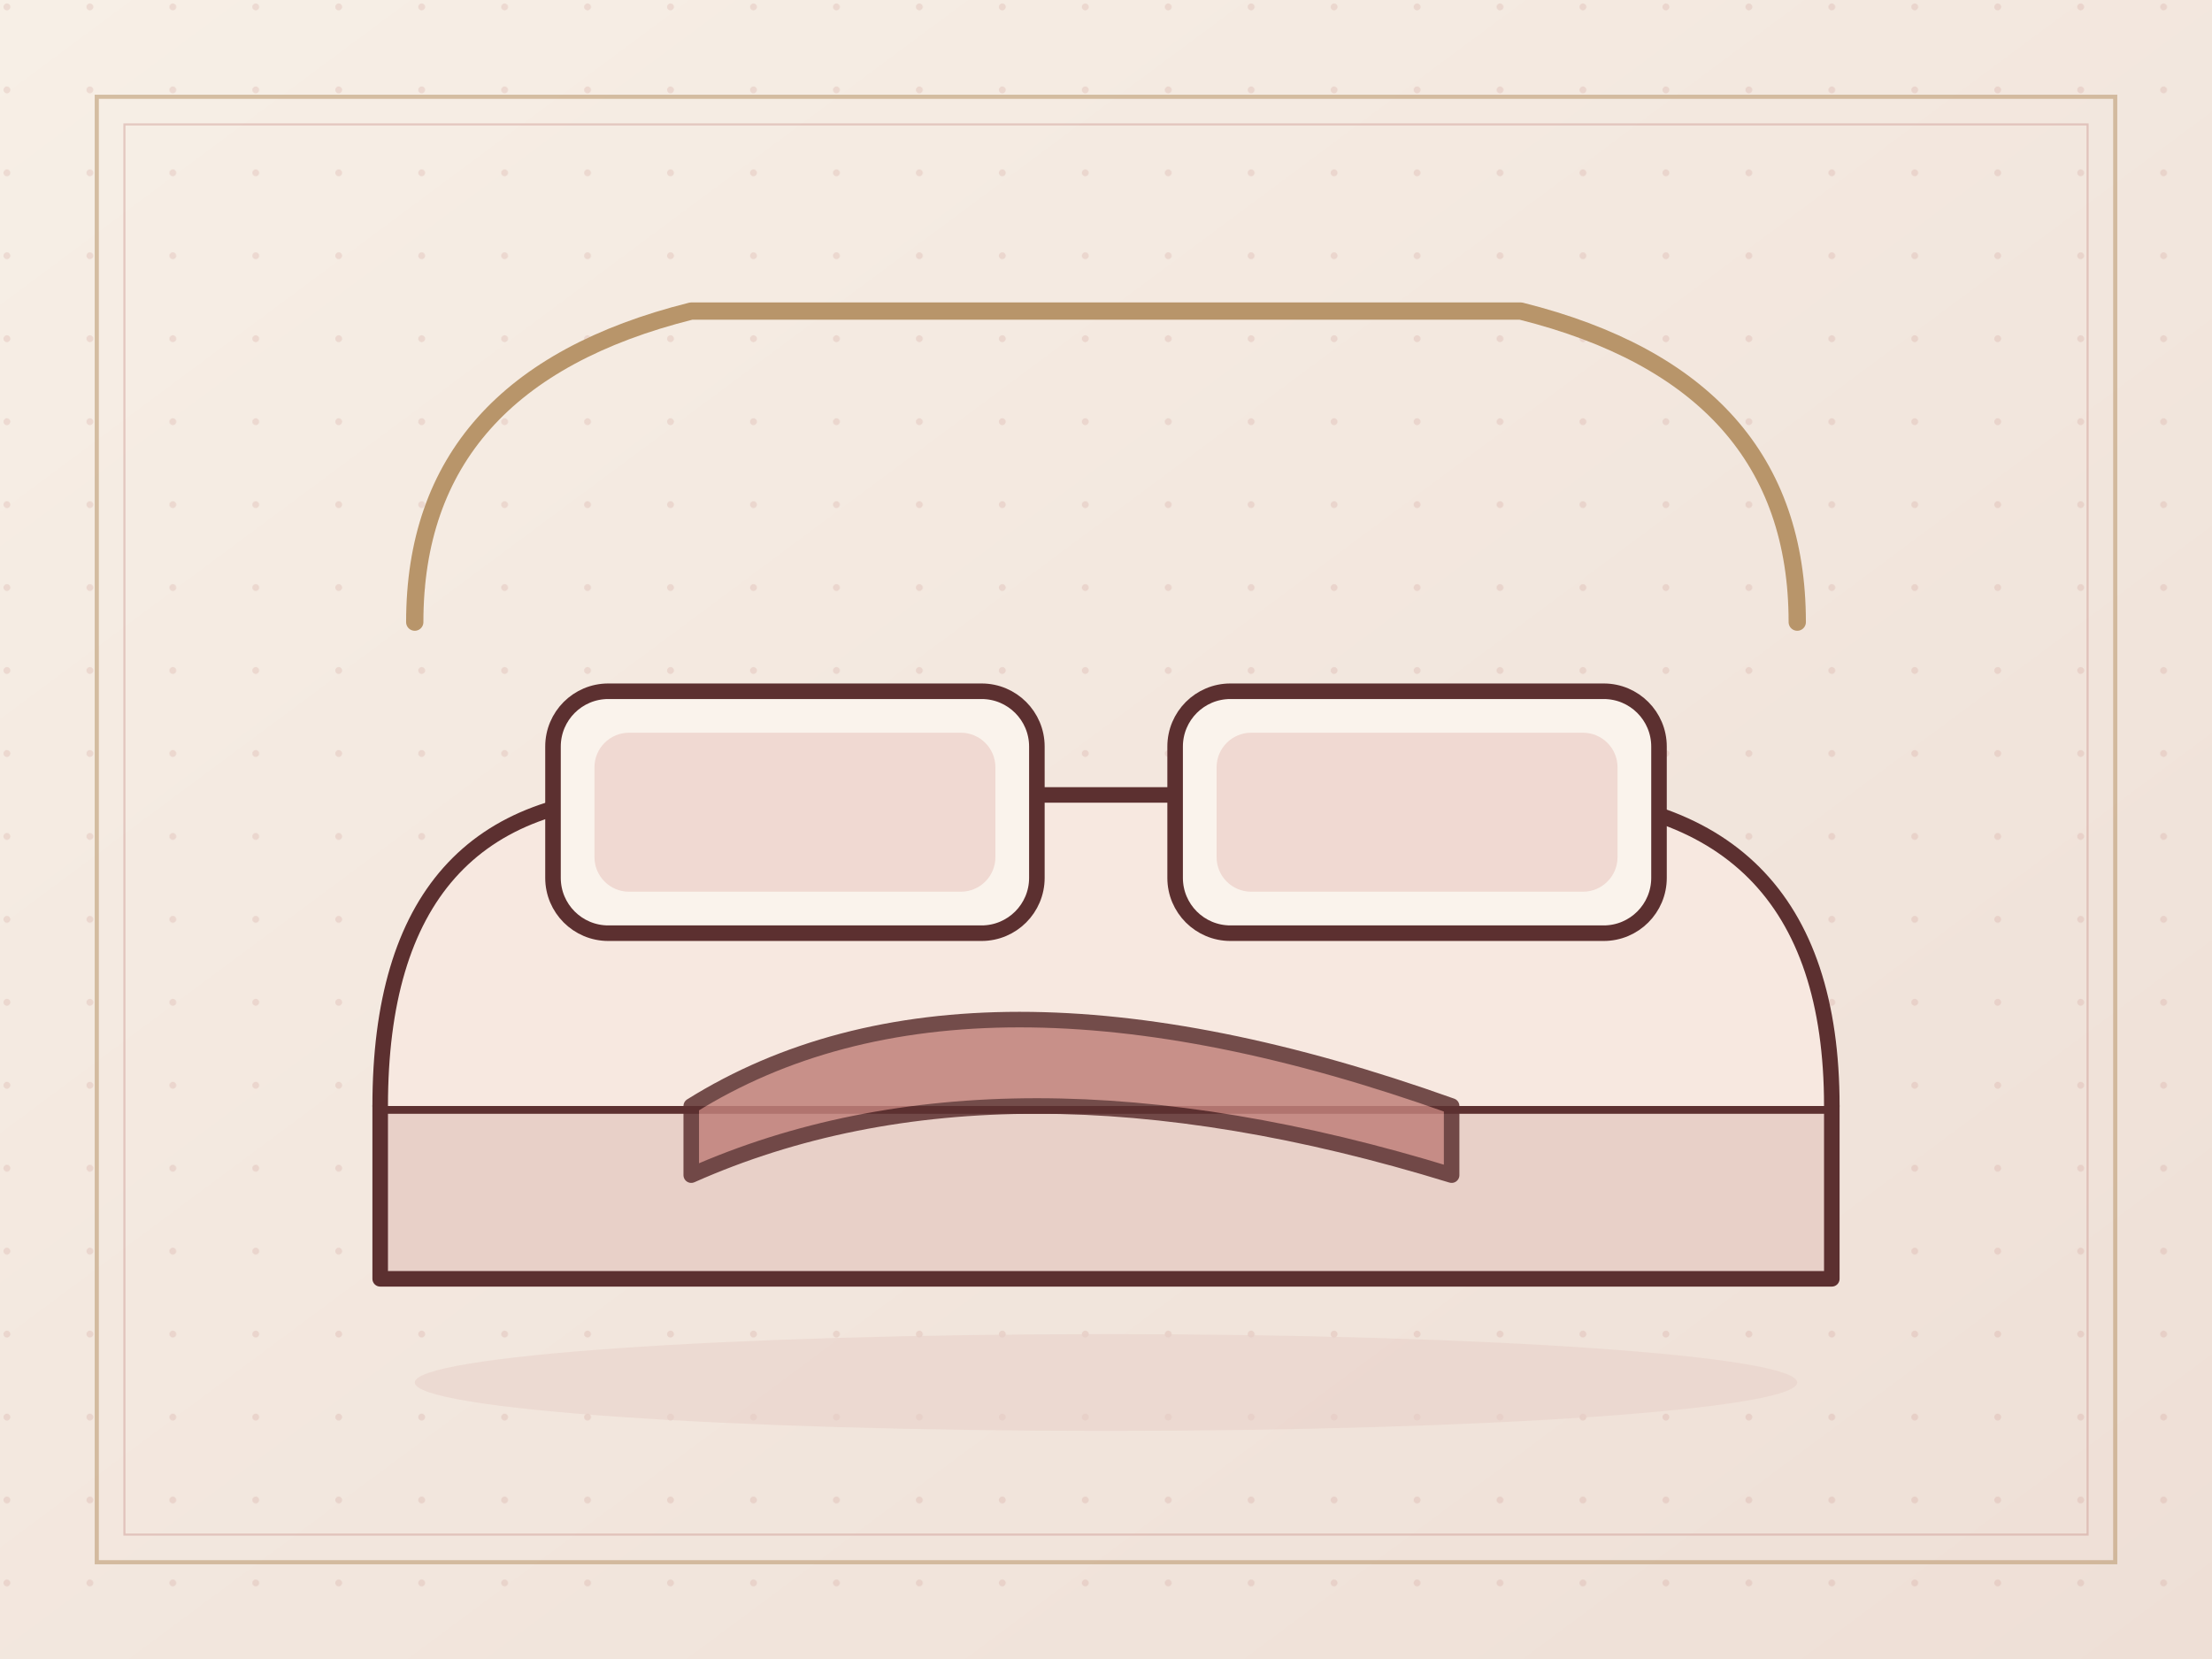
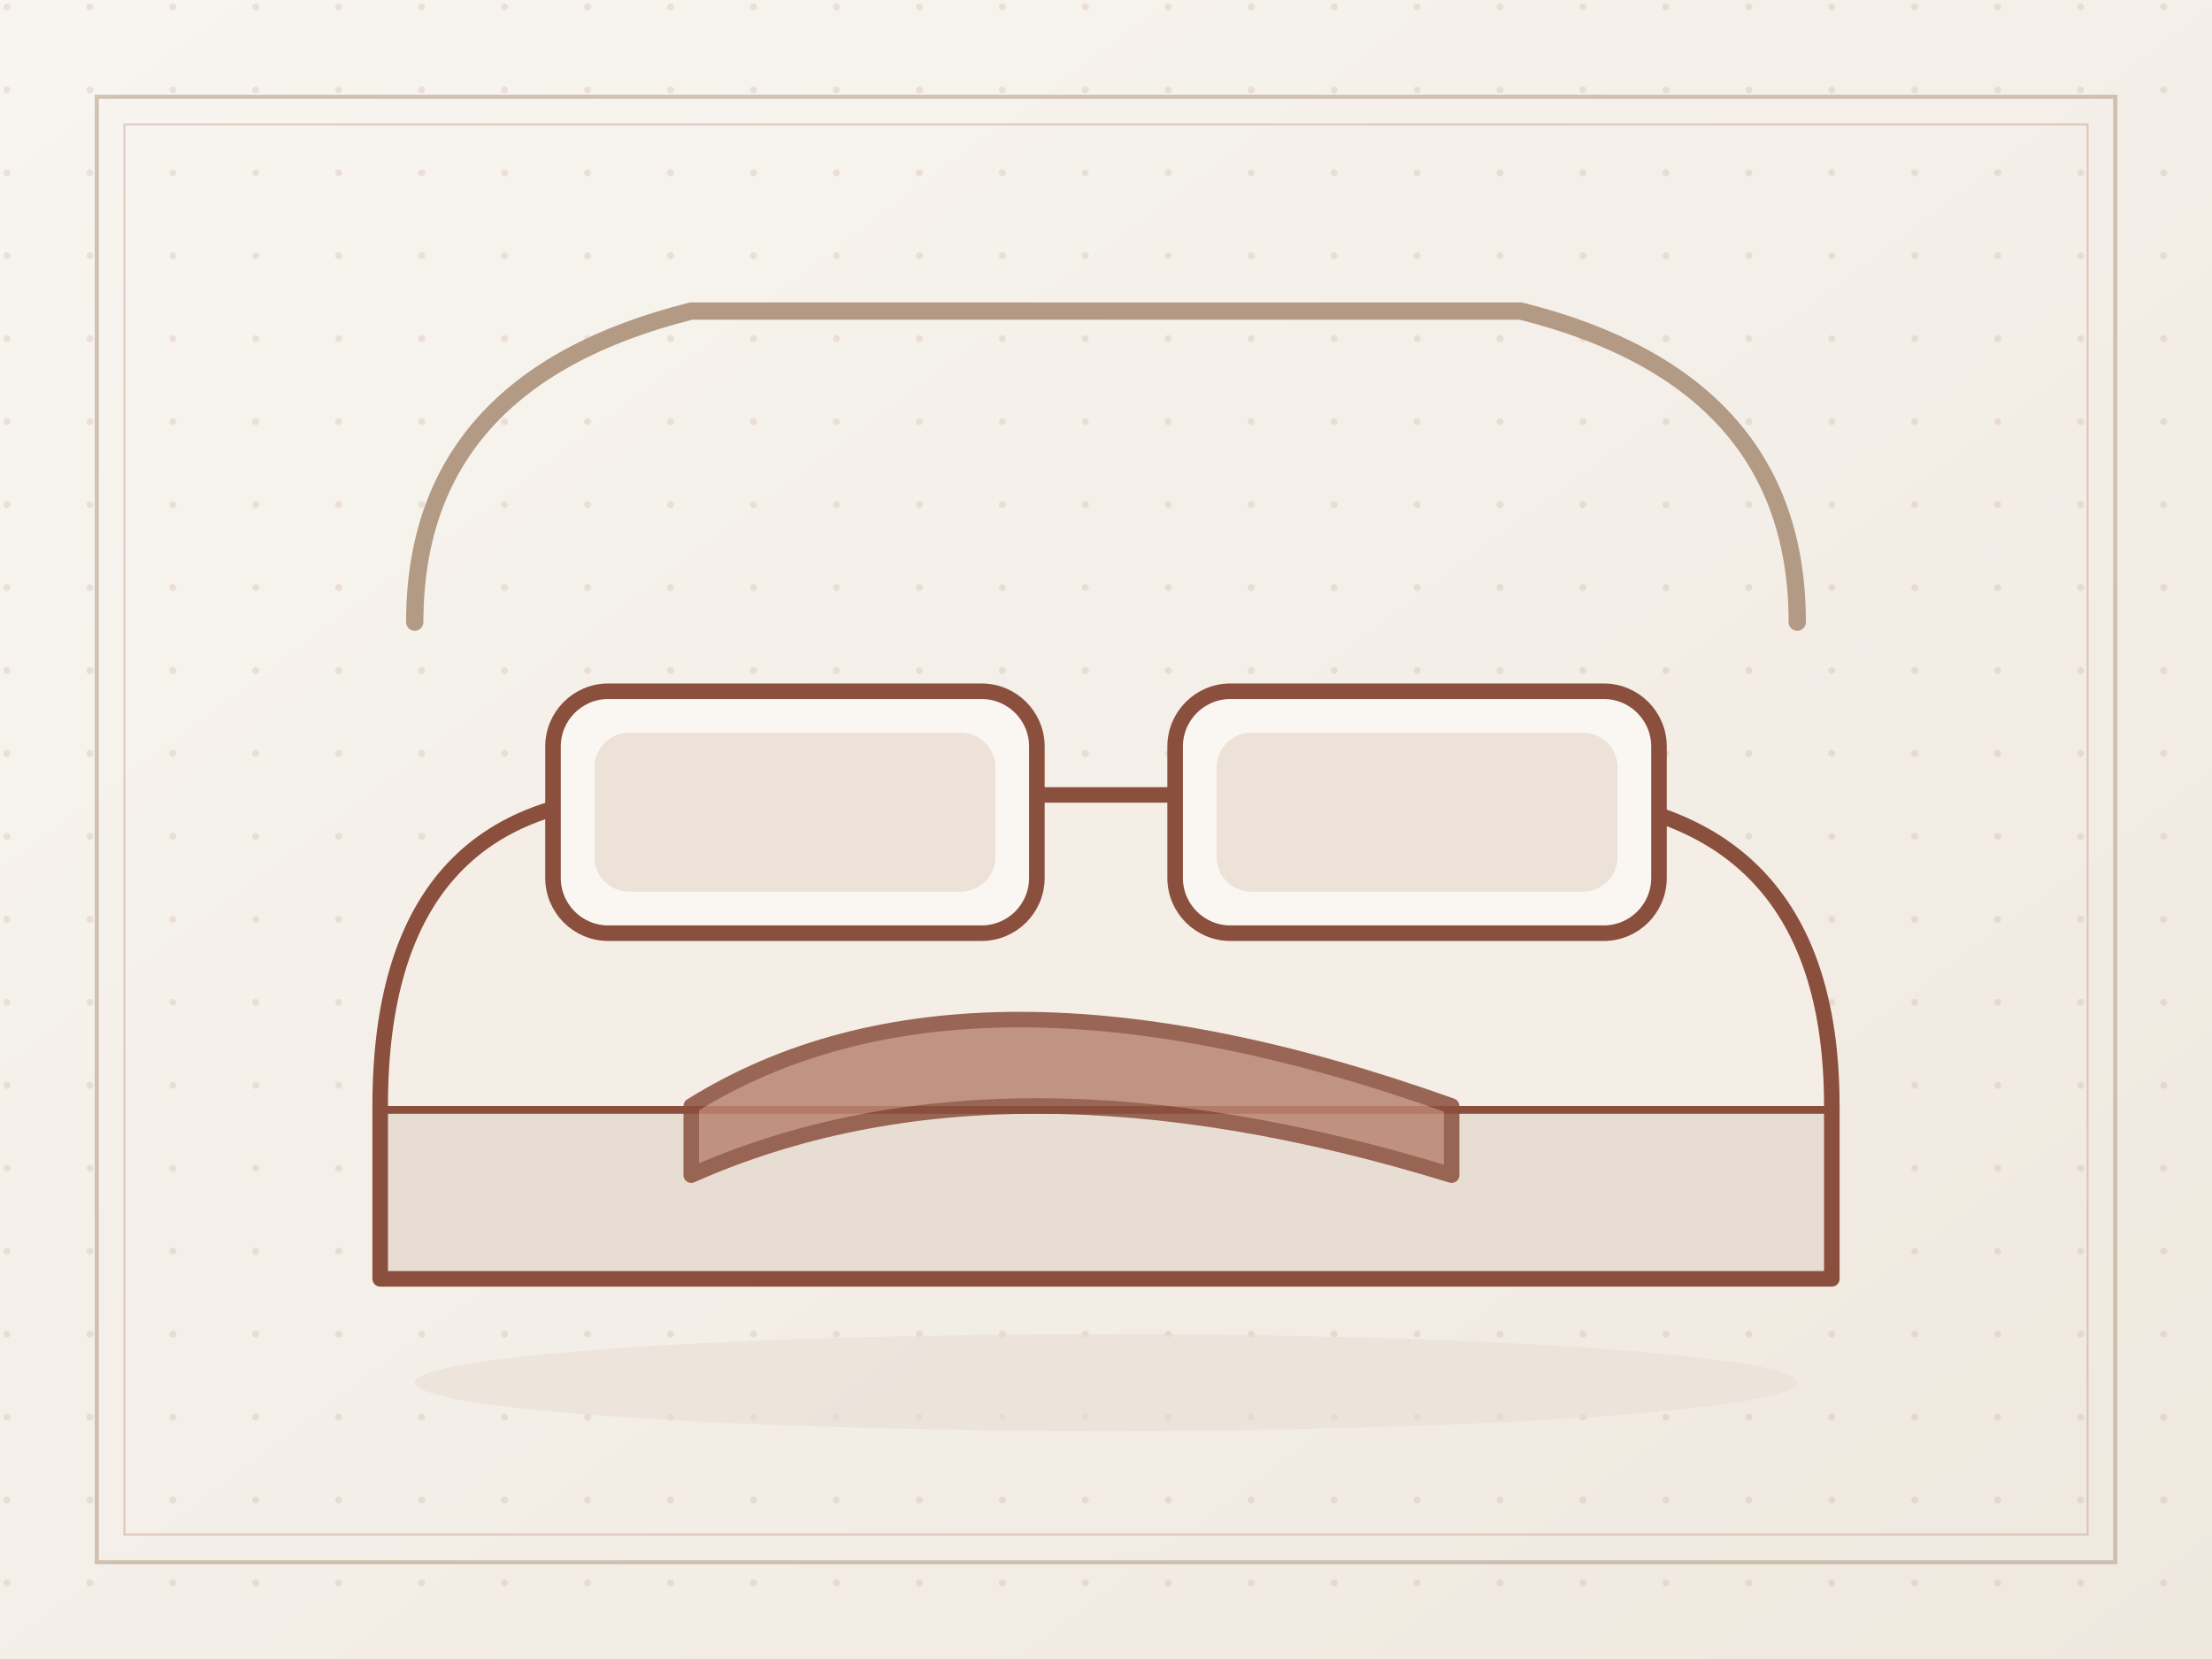
<svg xmlns="http://www.w3.org/2000/svg" viewBox="0 0 640 480" width="640" height="480" role="img">
  <defs>
    <linearGradient id="bg" x1="0" y1="0" x2="1" y2="1">
-       <stop offset="0%" stop-color="#F7EFE6" />
-       <stop offset="100%" stop-color="#EEDFD6" />
+       <stop offset="0%" stop-color="#F8F5F0" />
+       <stop offset="100%" stop-color="#EFE8DF" />
    </linearGradient>
    <pattern id="dots" width="24" height="24" patternUnits="userSpaceOnUse">
-       <circle cx="2" cy="2" r="1" fill="#C0807A" opacity="0.18" />
+       <circle cx="2" cy="2" r="1" fill="#B98470" opacity="0.18" />
    </pattern>
  </defs>
  <rect width="640" height="480" fill="url(#bg)" />
  <rect width="640" height="480" fill="url(#dots)" />
-   <rect x="28" y="28" width="584" height="424" fill="none" stroke="#B8956A" stroke-width="1.2" opacity="0.55" />
-   <rect x="36" y="36" width="568" height="408" fill="none" stroke="#C0807A" stroke-width="0.6" opacity="0.35" />
-   <g transform="translate(320 250)" fill="none" stroke="#5C3030" stroke-width="4.5" stroke-linecap="round" stroke-linejoin="round">
-     <ellipse cx="0" cy="150" rx="200" ry="14" fill="#E8D0C8" stroke="none" opacity="0.55" />
-     <path d="M-210 70 h420 v50 h-420 z" fill="#E8D0C8" />
-     <path d="M-210 70 q0 -90 80 -90 h250 q90 0 90 90" fill="#F7E8E0" />
-     <path d="M-120 70 q80 -50 220 0 v20 q-130 -40 -220 0 z" fill="#C0807A" opacity="0.85" />
-     <rect x="-160" y="-50" width="140" height="70" rx="16" fill="#FAF3EC" />
-     <rect x="20" y="-50" width="140" height="70" rx="16" fill="#FAF3EC" />
-     <rect x="-148" y="-38" width="116" height="46" rx="10" fill="#F0D9D2" stroke="none" />
-     <rect x="32" y="-38" width="116" height="46" rx="10" fill="#F0D9D2" stroke="none" />
-     <path d="M-200 -70 q0 -70 80 -90 h240 q80 20 80 90" fill="none" stroke="#B8956A" stroke-width="5" />
+   <rect x="28" y="28" width="584" height="424" fill="none" stroke="#B39A84" stroke-width="1.2" opacity="0.55" />
+   <rect x="36" y="36" width="568" height="408" fill="none" stroke="#B98470" stroke-width="0.6" opacity="0.35" />
+   <g transform="translate(320 250)" fill="none" stroke="#8A4F3D" stroke-width="4.5" stroke-linecap="round" stroke-linejoin="round">
+     <ellipse cx="0" cy="150" rx="200" ry="14" fill="#E8DDD3" stroke="none" opacity="0.55" />
+     <path d="M-210 70 h420 v50 h-420 z" fill="#E8DDD3" />
+     <path d="M-210 70 q0 -90 80 -90 h250 q90 0 90 90" fill="#F4EEE7" />
+     <path d="M-120 70 q80 -50 220 0 v20 q-130 -40 -220 0 z" fill="#B98470" opacity="0.85" />
+     <rect x="-160" y="-50" width="140" height="70" rx="16" fill="#FAF7F2" />
+     <rect x="20" y="-50" width="140" height="70" rx="16" fill="#FAF7F2" />
+     <rect x="-148" y="-38" width="116" height="46" rx="10" fill="#EDE2D8" stroke="none" />
+     <rect x="32" y="-38" width="116" height="46" rx="10" fill="#EDE2D8" stroke="none" />
+     <path d="M-200 -70 q0 -70 80 -90 h240 q80 20 80 90" fill="none" stroke="#B39A84" stroke-width="5" />
  </g>
</svg>
